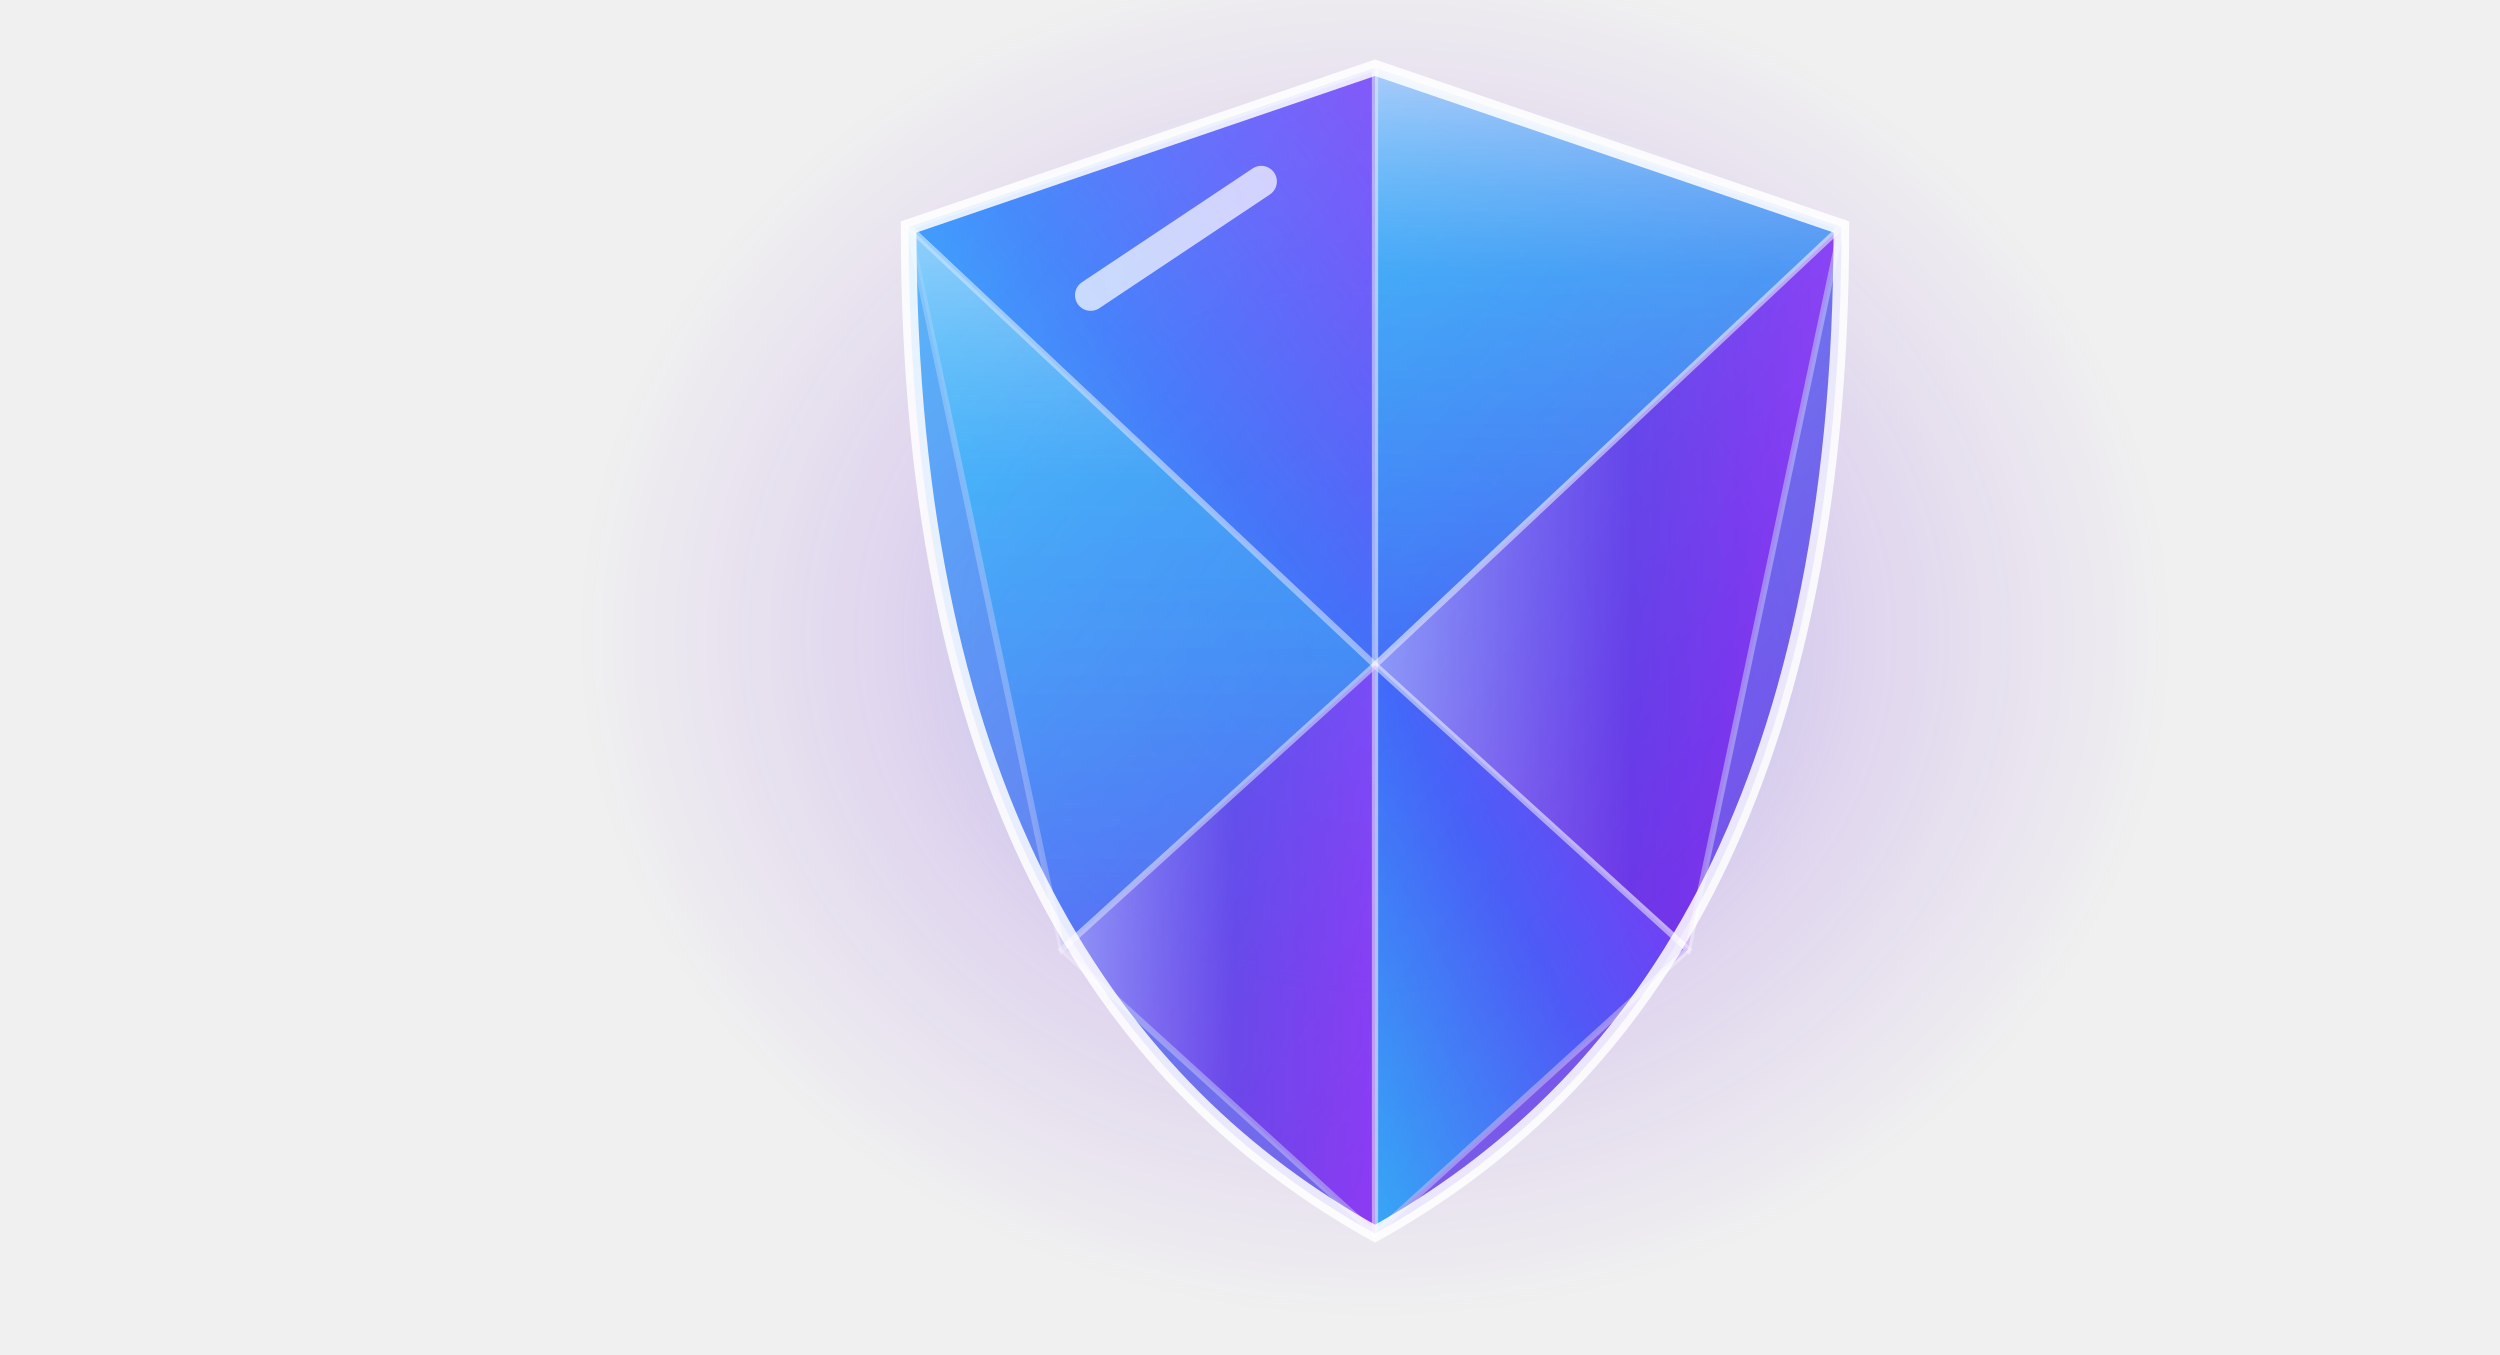
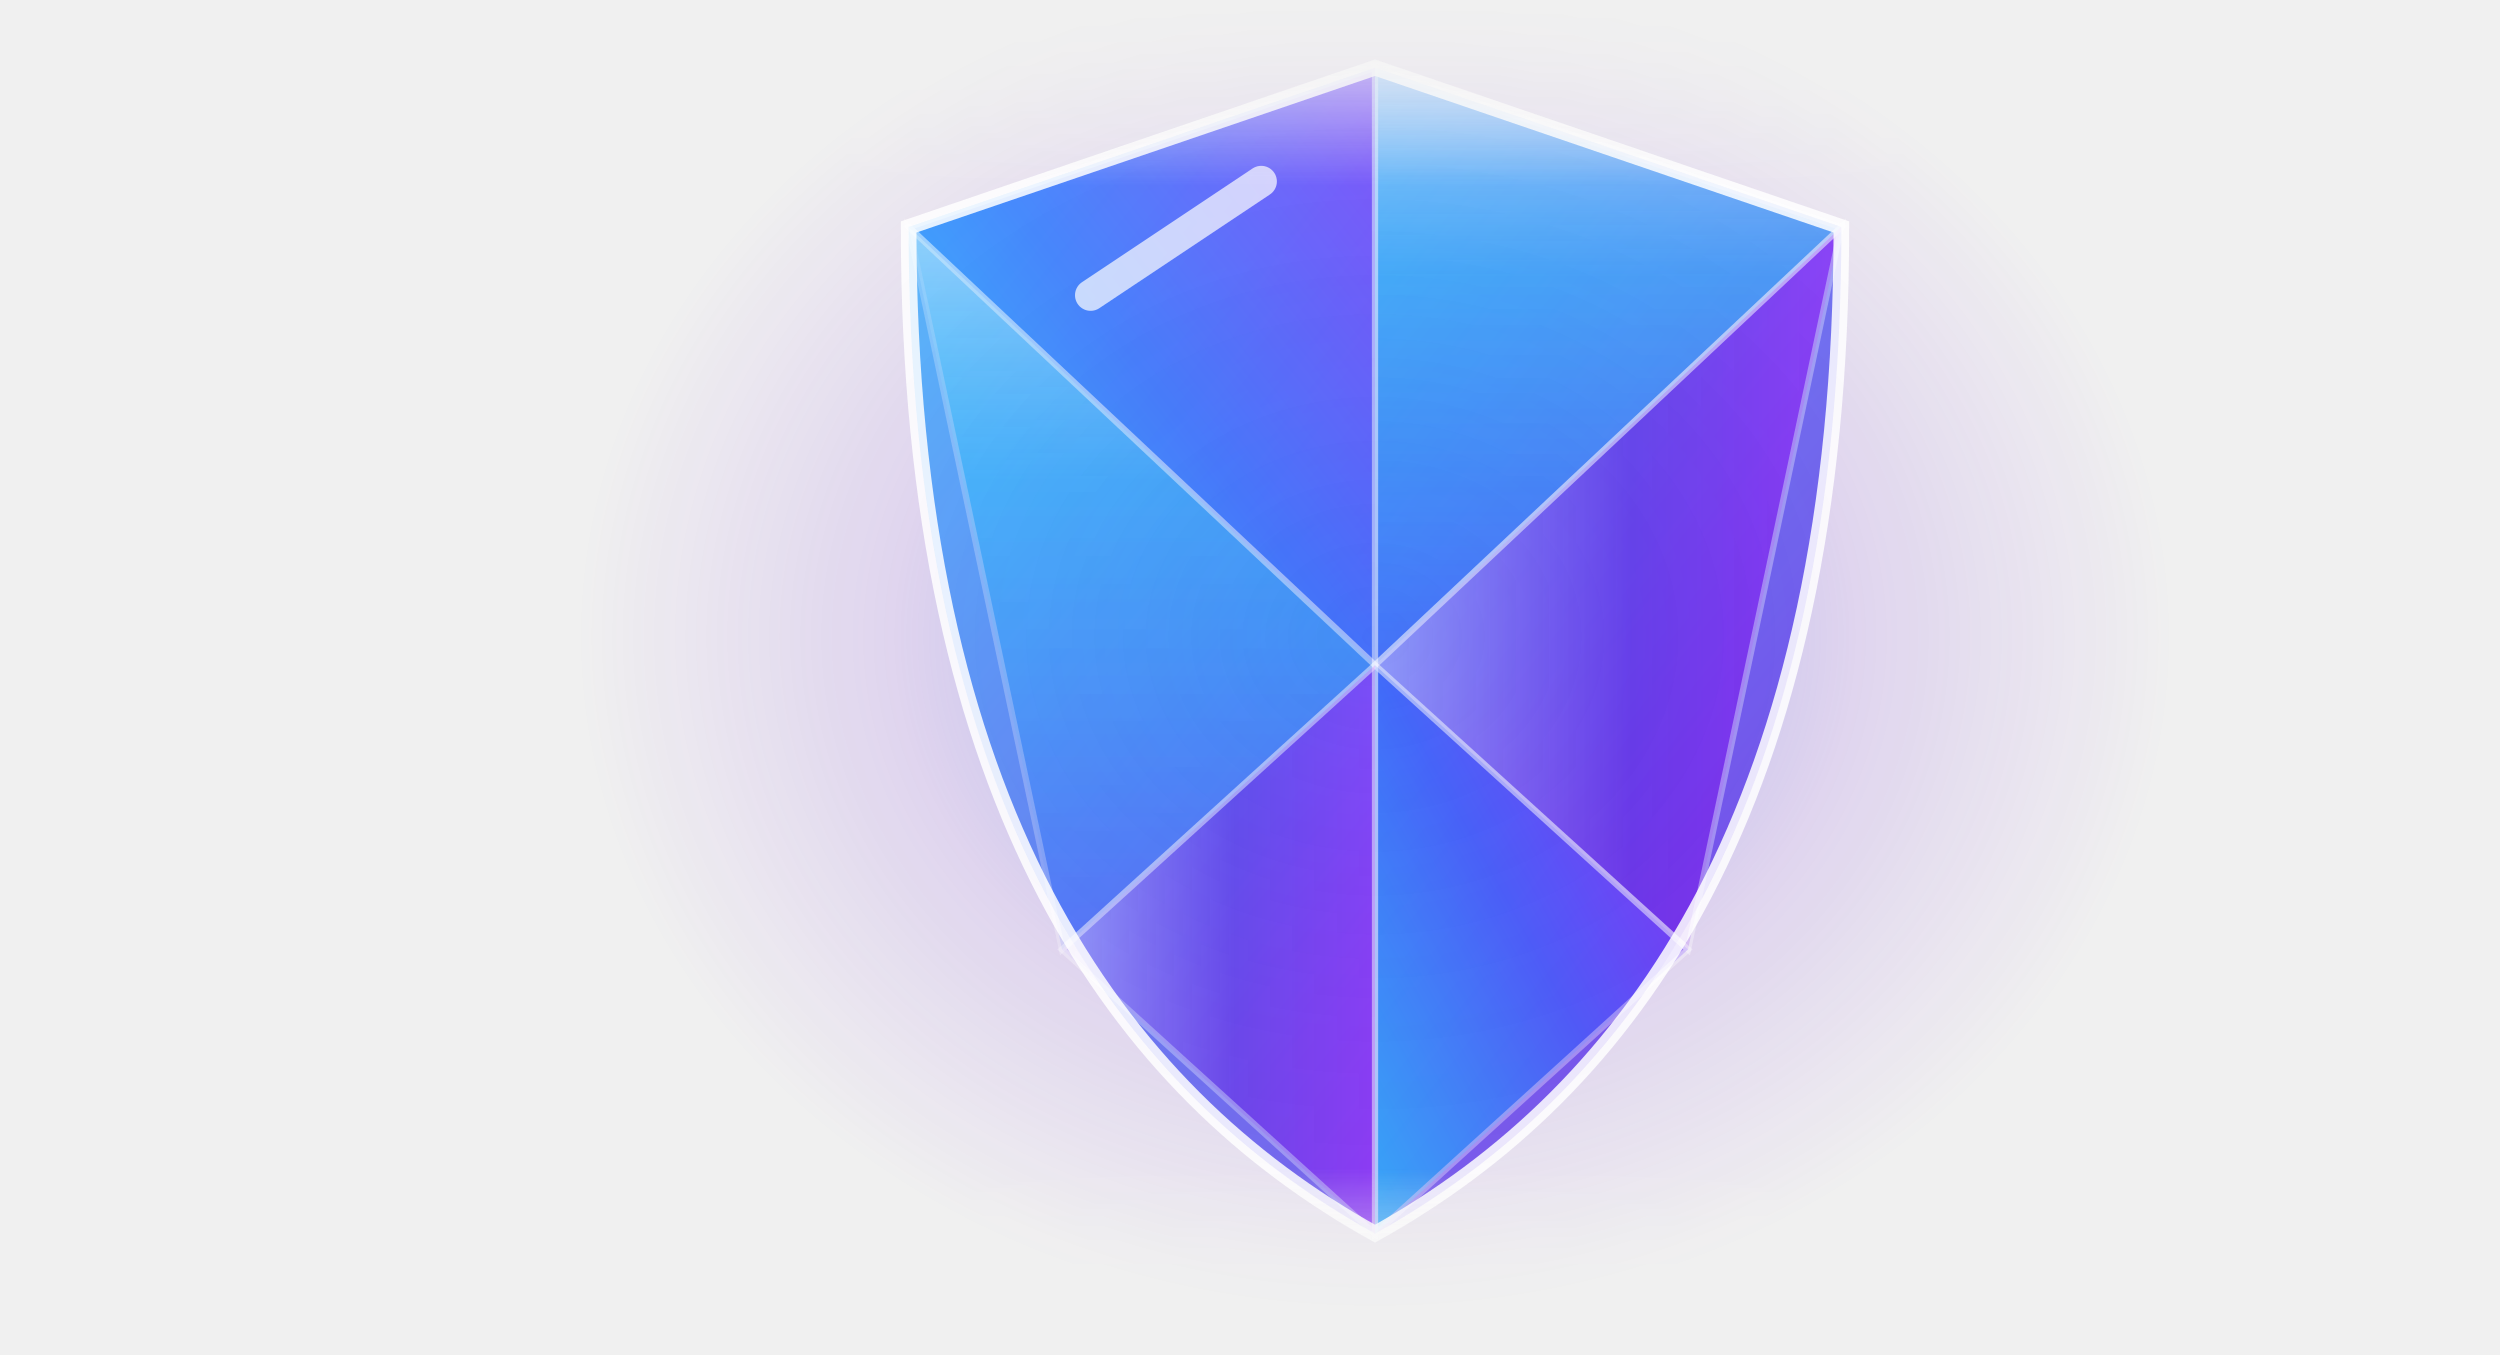
<svg xmlns="http://www.w3.org/2000/svg" viewBox="0 0 480 260" width="480" height="260" role="img" aria-label="Glass shield">
  <defs>
    <linearGradient id="sg1" x1="0" y1="1" x2="1" y2="0">
      <stop offset="0" stop-color="#00E5FF" />
      <stop offset=".5" stop-color="#2F5BFF" />
      <stop offset="1" stop-color="#AD03FD" />
    </linearGradient>
    <linearGradient id="sg2" x1="0" y1="0" x2="1" y2="1">
      <stop offset="0" stop-color="#29B6FF" stop-opacity=".9" />
      <stop offset="1" stop-color="#6308E2" stop-opacity=".9" />
    </linearGradient>
    <linearGradient id="sg3" x1="0" y1="0" x2="0" y2="1">
      <stop offset="0" stop-color="#fff" stop-opacity=".85" />
      <stop offset=".35" stop-color="#00E5FF" stop-opacity=".55" />
      <stop offset="1" stop-color="#2F5BFF" stop-opacity=".75" />
    </linearGradient>
    <linearGradient id="sg4" x1="0" y1="0" x2="1" y2="0">
      <stop offset="0" stop-color="#C7B6FF" stop-opacity=".9" />
      <stop offset=".55" stop-color="#6308E2" stop-opacity=".75" />
      <stop offset="1" stop-color="#AD03FD" stop-opacity=".8" />
    </linearGradient>
    <linearGradient id="sg5" x1="0" y1="0" x2="1" y2="1">
      <stop offset="0" stop-color="#fff" stop-opacity=".9" />
      <stop offset="1" stop-color="#fff" stop-opacity="0" />
    </linearGradient>
    <radialGradient id="sglow" cx=".5" cy=".5" r=".5">
      <stop offset="0" stop-color="#00E5FF" stop-opacity=".45" />
      <stop offset=".6" stop-color="#6308E2" stop-opacity=".12" />
      <stop offset="1" stop-color="#6308E2" stop-opacity="0" />
    </radialGradient>
    <filter id="ssoft" x="-20%" y="-20%" width="140%" height="140%">
      <feGaussianBlur stdDeviation="14" />
    </filter>
  </defs>
-   <ellipse cx="264.0" cy="122.2" rx="152.88" ry="131.04" fill="url(#sglow)" />
-   <path d="M264.0,13 L353.544,43.576 C353.544,154.96 313.14,209.56 264.0,236.86 C214.86,209.56 174.456,154.96 174.456,43.576 Z" fill="url(#sg2)" opacity=".85" />
-   <polygon points="264.0,13.0 353.5,43.6 264.0,127.7" fill="url(#sg3)" opacity="0.55" stroke="#fff" stroke-width="1.2" stroke-opacity=".6" />
-   <polygon points="264.0,13.0 174.5,43.6 264.0,127.7" fill="url(#sg1)" opacity="0.45" stroke="#fff" stroke-width="1.2" stroke-opacity=".6" />
-   <polygon points="353.5,43.6 324.1,182.3 264.0,127.7" fill="url(#sg4)" opacity="0.55" stroke="#fff" stroke-width="1.2" stroke-opacity=".6" />
-   <polygon points="174.5,43.6 203.9,182.3 264.0,127.7" fill="url(#sg3)" opacity="0.4" stroke="#fff" stroke-width="1.2" stroke-opacity=".6" />
-   <polygon points="324.1,182.3 264.0,236.9 264.0,127.7" fill="url(#sg1)" opacity="0.55" stroke="#fff" stroke-width="1.2" stroke-opacity=".6" />
-   <polygon points="203.9,182.3 264.0,236.9 264.0,127.7" fill="url(#sg4)" opacity="0.5" stroke="#fff" stroke-width="1.2" stroke-opacity=".6" />
-   <path d="M264.0,13 L353.544,43.576 C353.544,154.96 313.14,209.56 264.0,236.86 C214.86,209.56 174.456,154.96 174.456,43.576 Z" fill="none" stroke="#fff" stroke-width="3" opacity=".85" />
-   <path d="M209.4,56.68 L242.16,34.84" stroke="#fff" stroke-width="6" stroke-linecap="round" opacity=".7" />
+   <defs>
+     <linearGradient id="sfh" x1="0" y1="0" x2="1" y2="0">
+       <stop offset="0" stop-color="#000" />
+       <stop offset="0.14" stop-color="#fff" />
+       <stop offset="0.86" stop-color="#fff" />
+       <stop offset="1" stop-color="#000" />
+     </linearGradient>
+     <linearGradient id="sfv" x1="0" y1="0" x2="0" y2="1">
+       <stop offset="0" stop-color="#000" />
+       <stop offset="0.14" stop-color="#fff" />
+       <stop offset="0.86" stop-color="#fff" />
+       <stop offset="1" stop-color="#000" />
+     </linearGradient>
+     <mask id="smh" maskUnits="userSpaceOnUse" x="0" y="0" width="480" height="260">
+       <rect width="480" height="260" fill="url(#sfh)" />
+     </mask>
+     <mask id="smv" maskUnits="userSpaceOnUse" x="0" y="0" width="480" height="260">
+       <rect width="480" height="260" fill="url(#sfv)" />
+     </mask>
+   </defs>
+   <g mask="url(#smh)">
+     <g mask="url(#smv)">
+       <ellipse cx="264.0" cy="122.2" rx="152.88" ry="131.04" fill="url(#sglow)" />
+       <path d="M264.0,13 L353.544,43.576 C353.544,154.96 313.14,209.56 264.0,236.86 C214.86,209.56 174.456,154.96 174.456,43.576 Z" fill="url(#sg2)" opacity=".85" />
+       <polygon points="264.0,13.0 353.5,43.6 264.0,127.7" fill="url(#sg3)" opacity="0.55" stroke="#fff" stroke-width="1.2" stroke-opacity=".6" />
+       <polygon points="264.0,13.0 174.5,43.6 264.0,127.7" fill="url(#sg1)" opacity="0.45" stroke="#fff" stroke-width="1.2" stroke-opacity=".6" />
+       <polygon points="353.5,43.6 324.1,182.3 264.0,127.7" fill="url(#sg4)" opacity="0.55" stroke="#fff" stroke-width="1.2" stroke-opacity=".6" />
+       <polygon points="174.5,43.6 203.9,182.3 264.0,127.7" fill="url(#sg3)" opacity="0.4" stroke="#fff" stroke-width="1.2" stroke-opacity=".6" />
+       <polygon points="324.1,182.3 264.0,236.9 264.0,127.7" fill="url(#sg1)" opacity="0.55" stroke="#fff" stroke-width="1.2" stroke-opacity=".6" />
+       <polygon points="203.9,182.3 264.0,236.9 264.0,127.7" fill="url(#sg4)" opacity="0.5" stroke="#fff" stroke-width="1.2" stroke-opacity=".6" />
+       <path d="M264.0,13 L353.544,43.576 C353.544,154.96 313.14,209.56 264.0,236.86 C214.86,209.56 174.456,154.96 174.456,43.576 Z" fill="none" stroke="#fff" stroke-width="3" opacity=".85" />
+       <path d="M209.4,56.68 L242.16,34.84" stroke="#fff" stroke-width="6" stroke-linecap="round" opacity=".7" />
+     </g>
+   </g>
</svg>
